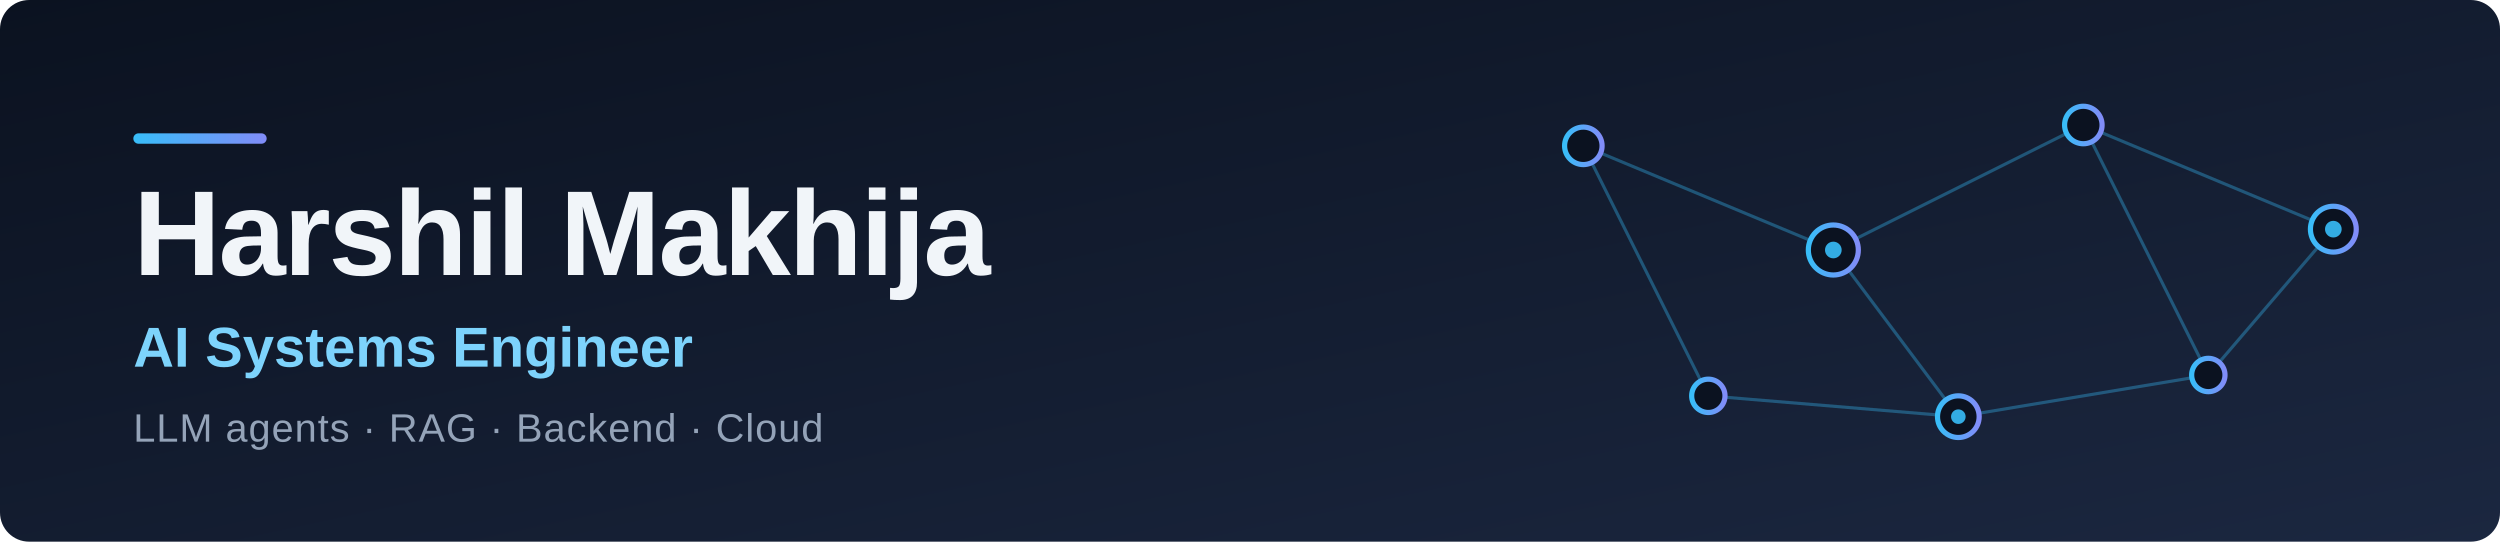
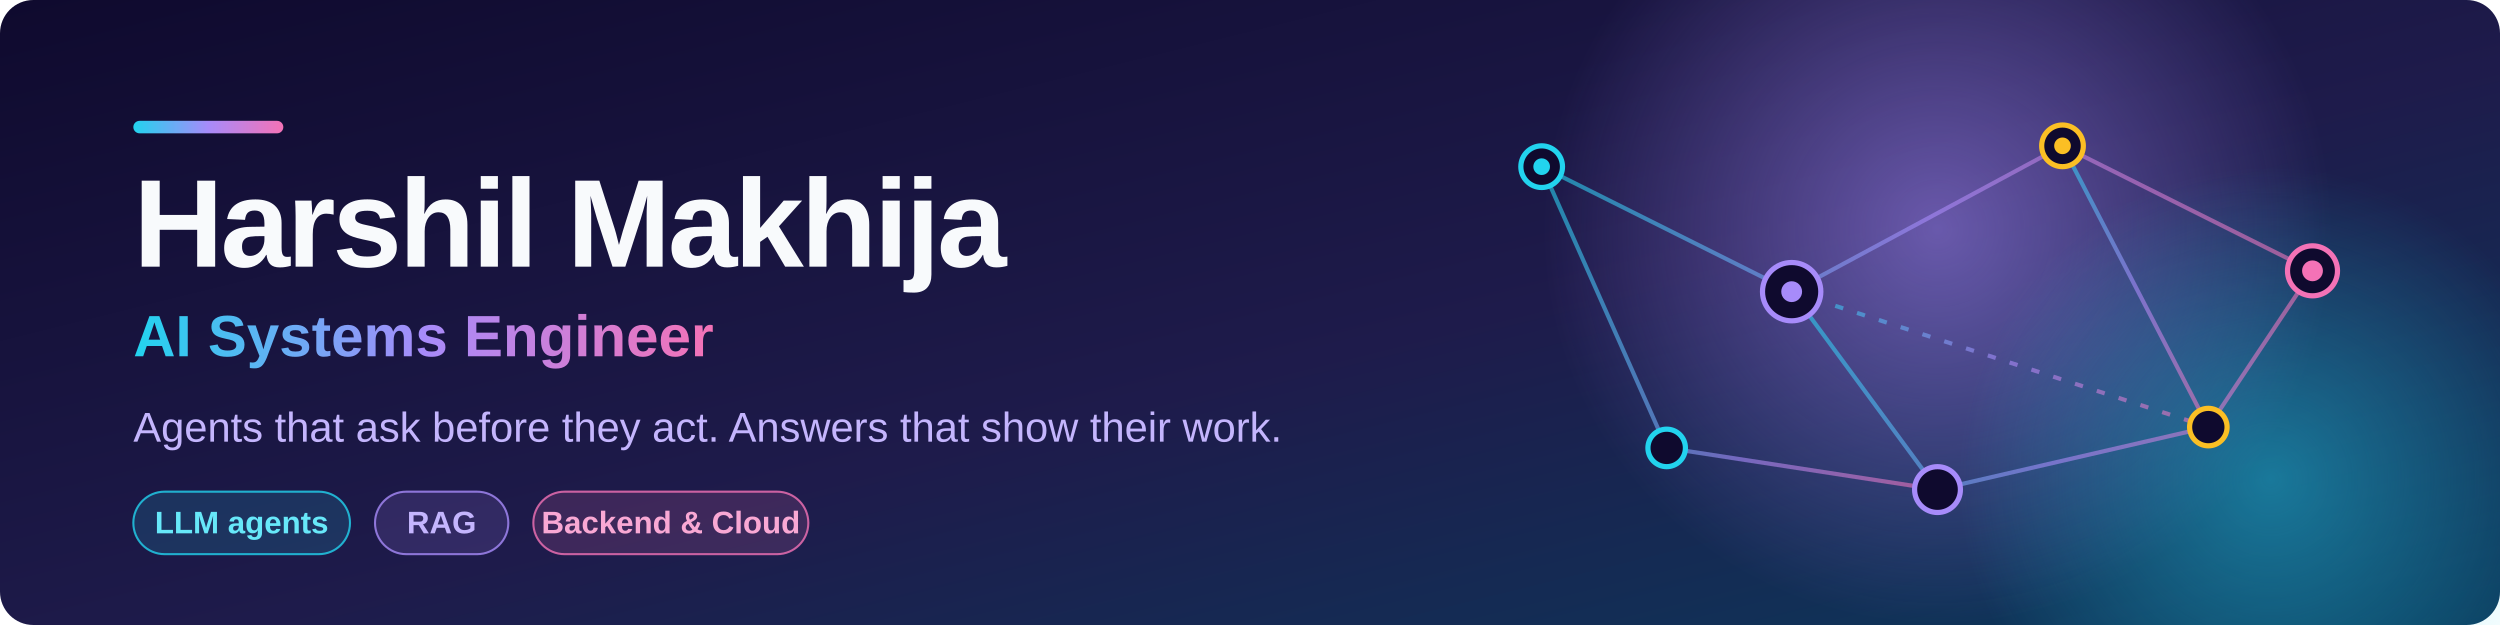
- <svg xmlns="http://www.w3.org/2000/svg" viewBox="0 0 1200 260" width="1200" height="260" role="img" aria-labelledby="t d">
+ <svg xmlns="http://www.w3.org/2000/svg" viewBox="0 0 1200 300" width="1200" height="300" role="img" aria-labelledby="t d">
  <defs>
    <linearGradient id="bg" x1="0" y1="0" x2="1" y2="1">
-       <stop offset="0" stop-color="#0b1220" />
-       <stop offset="1" stop-color="#1b2740" />
+       <stop offset="0" stop-color="#0f0a2e" />
+       <stop offset="0.55" stop-color="#1e1b4b" />
+       <stop offset="1" stop-color="#0b3a5c" />
    </linearGradient>
    <linearGradient id="accent" x1="0" y1="0" x2="1" y2="0">
-       <stop offset="0" stop-color="#38bdf8" />
-       <stop offset="1" stop-color="#818cf8" />
+       <stop offset="0" stop-color="#22d3ee" />
+       <stop offset="0.5" stop-color="#a78bfa" />
+       <stop offset="1" stop-color="#f472b6" />
    </linearGradient>
+     <radialGradient id="glowV" cx="0.5" cy="0.5" r="0.5">
+       <stop offset="0" stop-color="#a78bfa" stop-opacity="0.55" />
+       <stop offset="1" stop-color="#a78bfa" stop-opacity="0" />
+     </radialGradient>
+     <radialGradient id="glowC" cx="0.5" cy="0.5" r="0.5">
+       <stop offset="0" stop-color="#22d3ee" stop-opacity="0.45" />
+       <stop offset="1" stop-color="#22d3ee" stop-opacity="0" />
+     </radialGradient>
  </defs>
-   <rect width="1200" height="260" rx="14" fill="url(#bg)" />
-   <g stroke="#38bdf8" stroke-opacity="0.35" stroke-width="1.5" fill="none">
-     <path d="M760 70 L880 120 L1000 60 L1120 110" />
-     <path d="M880 120 L940 200 L1060 180 L1120 110" />
-     <path d="M760 70 L820 190 L940 200" />
-     <path d="M1000 60 L1060 180" />
+   <rect width="1200" height="300" rx="16" fill="url(#bg)" />
+   <circle cx="930" cy="110" r="190" fill="url(#glowV)" />
+   <circle cx="1090" cy="230" r="150" fill="url(#glowC)" />
+   <g stroke="url(#accent)" stroke-opacity="0.6" stroke-width="2" fill="none">
+     <path d="M740 80 L860 140 L990 70 L1110 130" />
+     <path d="M860 140 L930 235 L1060 205 L1110 130" />
+     <path d="M740 80 L800 215 L930 235" />
+     <path d="M990 70 L1060 205" />
+     <path d="M860 140 L1060 205" stroke-dasharray="4 7" />
  </g>
-   <g fill="#0b1220" stroke="url(#accent)" stroke-width="2.5">
-     <circle cx="760" cy="70" r="9" />
-     <circle cx="880" cy="120" r="12" />
-     <circle cx="1000" cy="60" r="9" />
-     <circle cx="1120" cy="110" r="11" />
-     <circle cx="820" cy="190" r="8" />
-     <circle cx="940" cy="200" r="10" />
-     <circle cx="1060" cy="180" r="8" />
+   <g stroke-width="2.5" fill="#0f0a2e">
+     <circle cx="740" cy="80" r="10" stroke="#22d3ee" />
+     <circle cx="860" cy="140" r="14" stroke="#a78bfa" />
+     <circle cx="990" cy="70" r="10" stroke="#fbbf24" />
+     <circle cx="1110" cy="130" r="12" stroke="#f472b6" />
+     <circle cx="800" cy="215" r="9" stroke="#22d3ee" />
+     <circle cx="930" cy="235" r="11" stroke="#a78bfa" />
+     <circle cx="1060" cy="205" r="9" stroke="#fbbf24" />
  </g>
-   <g fill="#38bdf8" fill-opacity="0.9">
-     <circle cx="880" cy="120" r="4" />
-     <circle cx="1120" cy="110" r="4" />
-     <circle cx="940" cy="200" r="3.5" />
+   <g>
+     <circle cx="860" cy="140" r="5" fill="#a78bfa" />
+     <circle cx="990" cy="70" r="4" fill="#fbbf24" />
+     <circle cx="1110" cy="130" r="5" fill="#f472b6" />
+     <circle cx="740" cy="80" r="4" fill="#22d3ee" />
  </g>
-   <rect x="64" y="64" width="64" height="5" rx="2.5" fill="url(#accent)" />
-   <text x="64" y="132" font-family="'Segoe UI','Helvetica Neue',Arial,sans-serif" font-size="58" font-weight="700" fill="#f1f5f9" letter-spacing="-1">Harshil Makhija</text>
-   <text x="64" y="176" font-family="'Segoe UI','Helvetica Neue',Arial,sans-serif" font-size="27" font-weight="600" fill="#7dd3fc">AI Systems Engineer</text>
-   <text x="64" y="212" font-family="'Segoe UI','Helvetica Neue',Arial,sans-serif" font-size="19" fill="#94a3b8" letter-spacing="0.5">LLM agents  ·  RAG  ·  Backend  ·  Cloud</text>
+   <rect x="64" y="58" width="72" height="6" rx="3" fill="url(#accent)" />
+   <text x="64" y="128" font-family="'Segoe UI','Helvetica Neue',Arial,sans-serif" font-size="60" font-weight="800" fill="#f8fafc" letter-spacing="-1.5">Harshil Makhija</text>
+   <text x="64" y="171" font-family="'Segoe UI','Helvetica Neue',Arial,sans-serif" font-size="28" font-weight="700" fill="url(#accent)">AI Systems Engineer</text>
+   <text x="64" y="212" font-family="'Segoe UI','Helvetica Neue',Arial,sans-serif" font-size="20" fill="#c4b5fd">Agents that ask before they act. Answers that show their work.</text>
+   <g font-family="'Segoe UI','Helvetica Neue',Arial,sans-serif" font-size="15" font-weight="600">
+     <rect x="64" y="236" width="104" height="30" rx="15" fill="#22d3ee" fill-opacity="0.15" stroke="#22d3ee" stroke-opacity="0.8" />
+     <text x="116" y="256" text-anchor="middle" fill="#67e8f9">LLM agents</text>
+     <rect x="180" y="236" width="64" height="30" rx="15" fill="#a78bfa" fill-opacity="0.15" stroke="#a78bfa" stroke-opacity="0.8" />
+     <text x="212" y="256" text-anchor="middle" fill="#c4b5fd">RAG</text>
+     <rect x="256" y="236" width="132" height="30" rx="15" fill="#f472b6" fill-opacity="0.15" stroke="#f472b6" stroke-opacity="0.8" />
+     <text x="322" y="256" text-anchor="middle" fill="#f9a8d4">Backend &amp; Cloud</text>
+   </g>
</svg>
